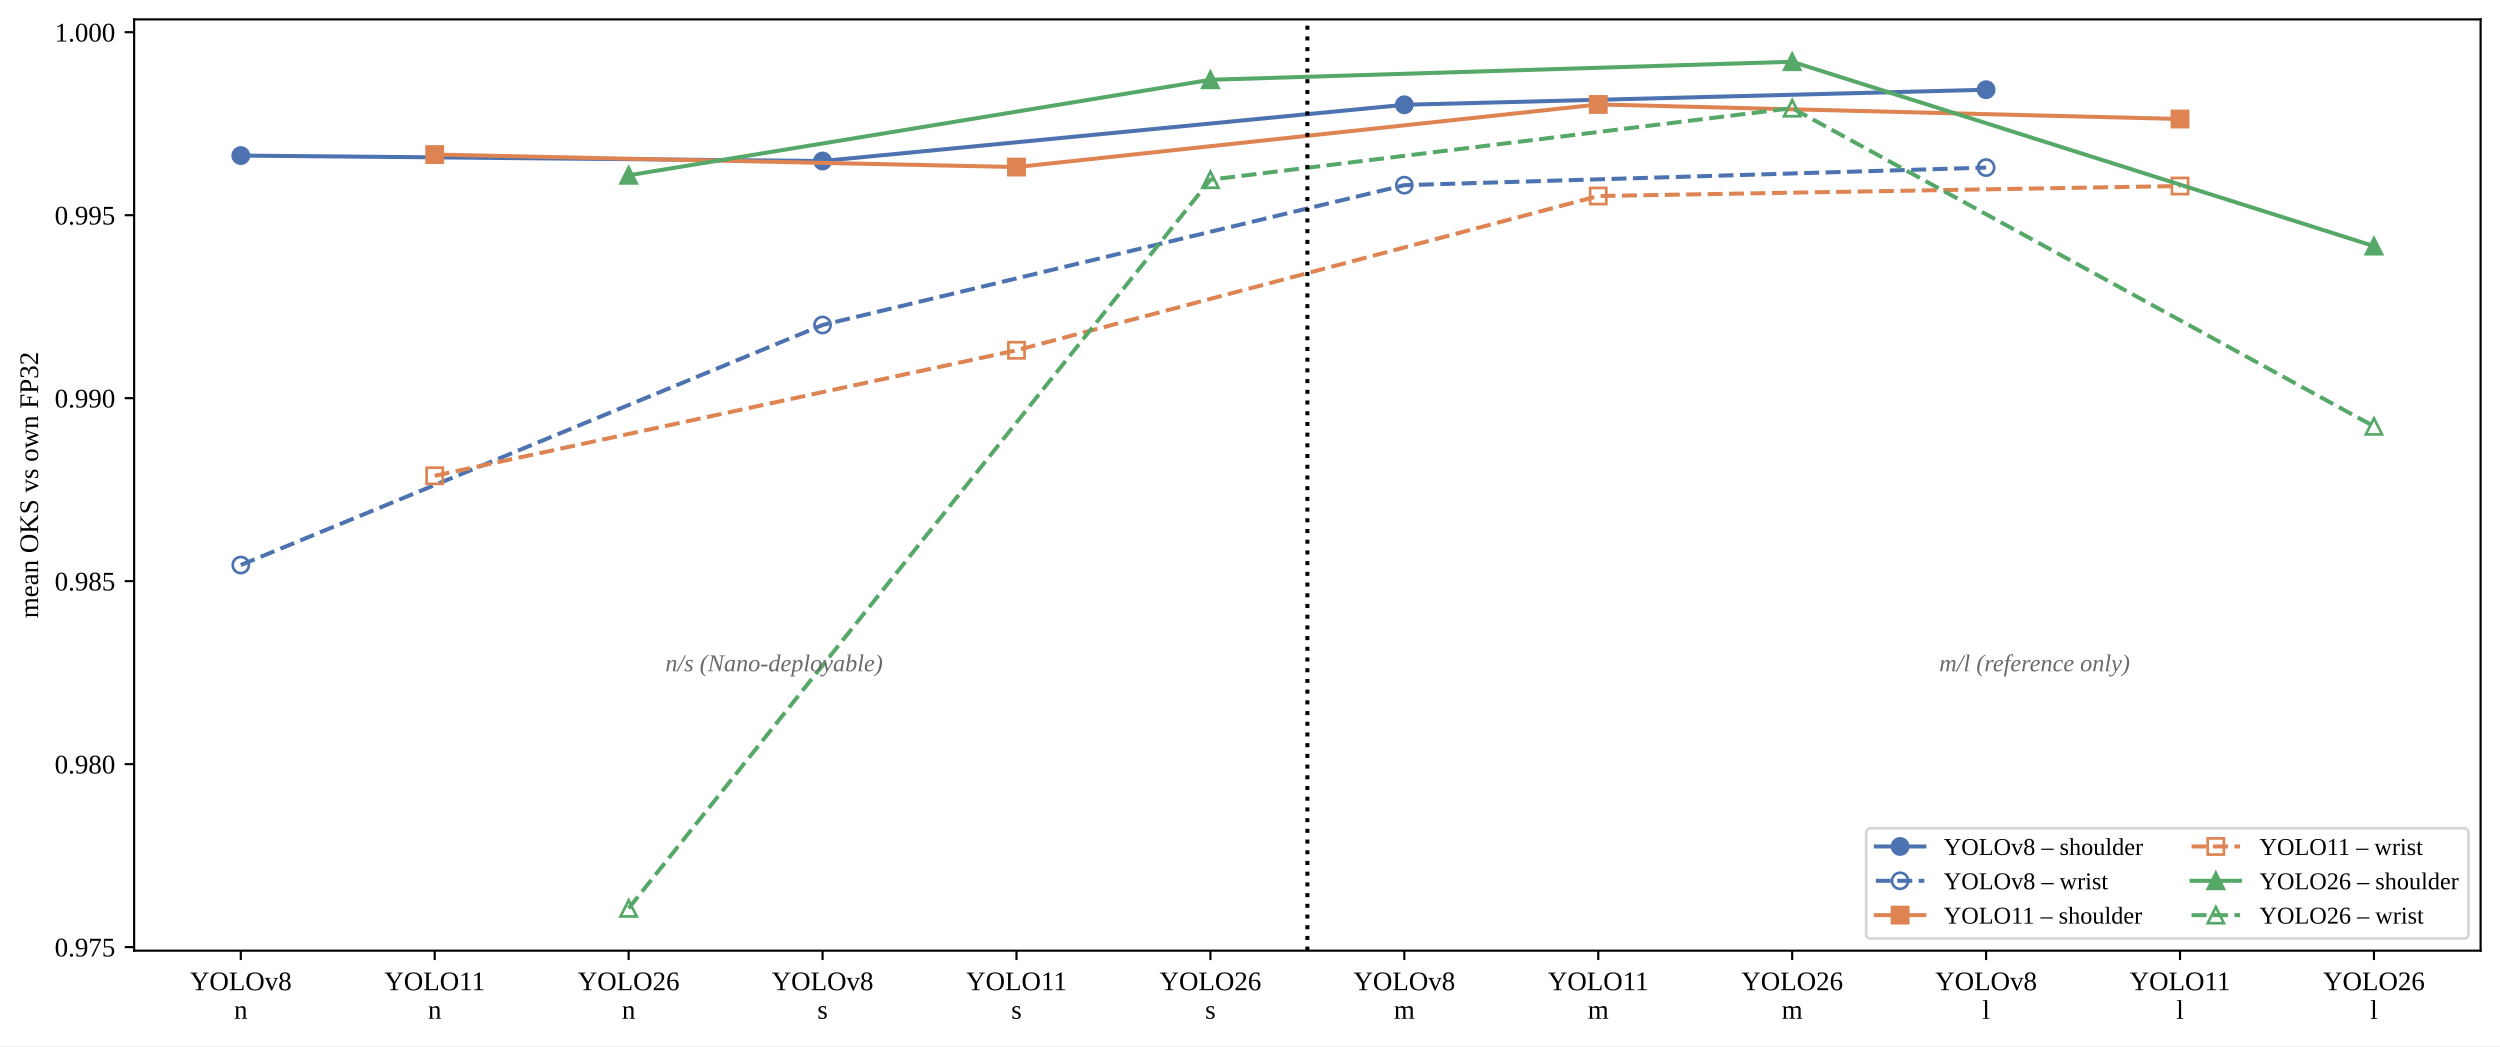
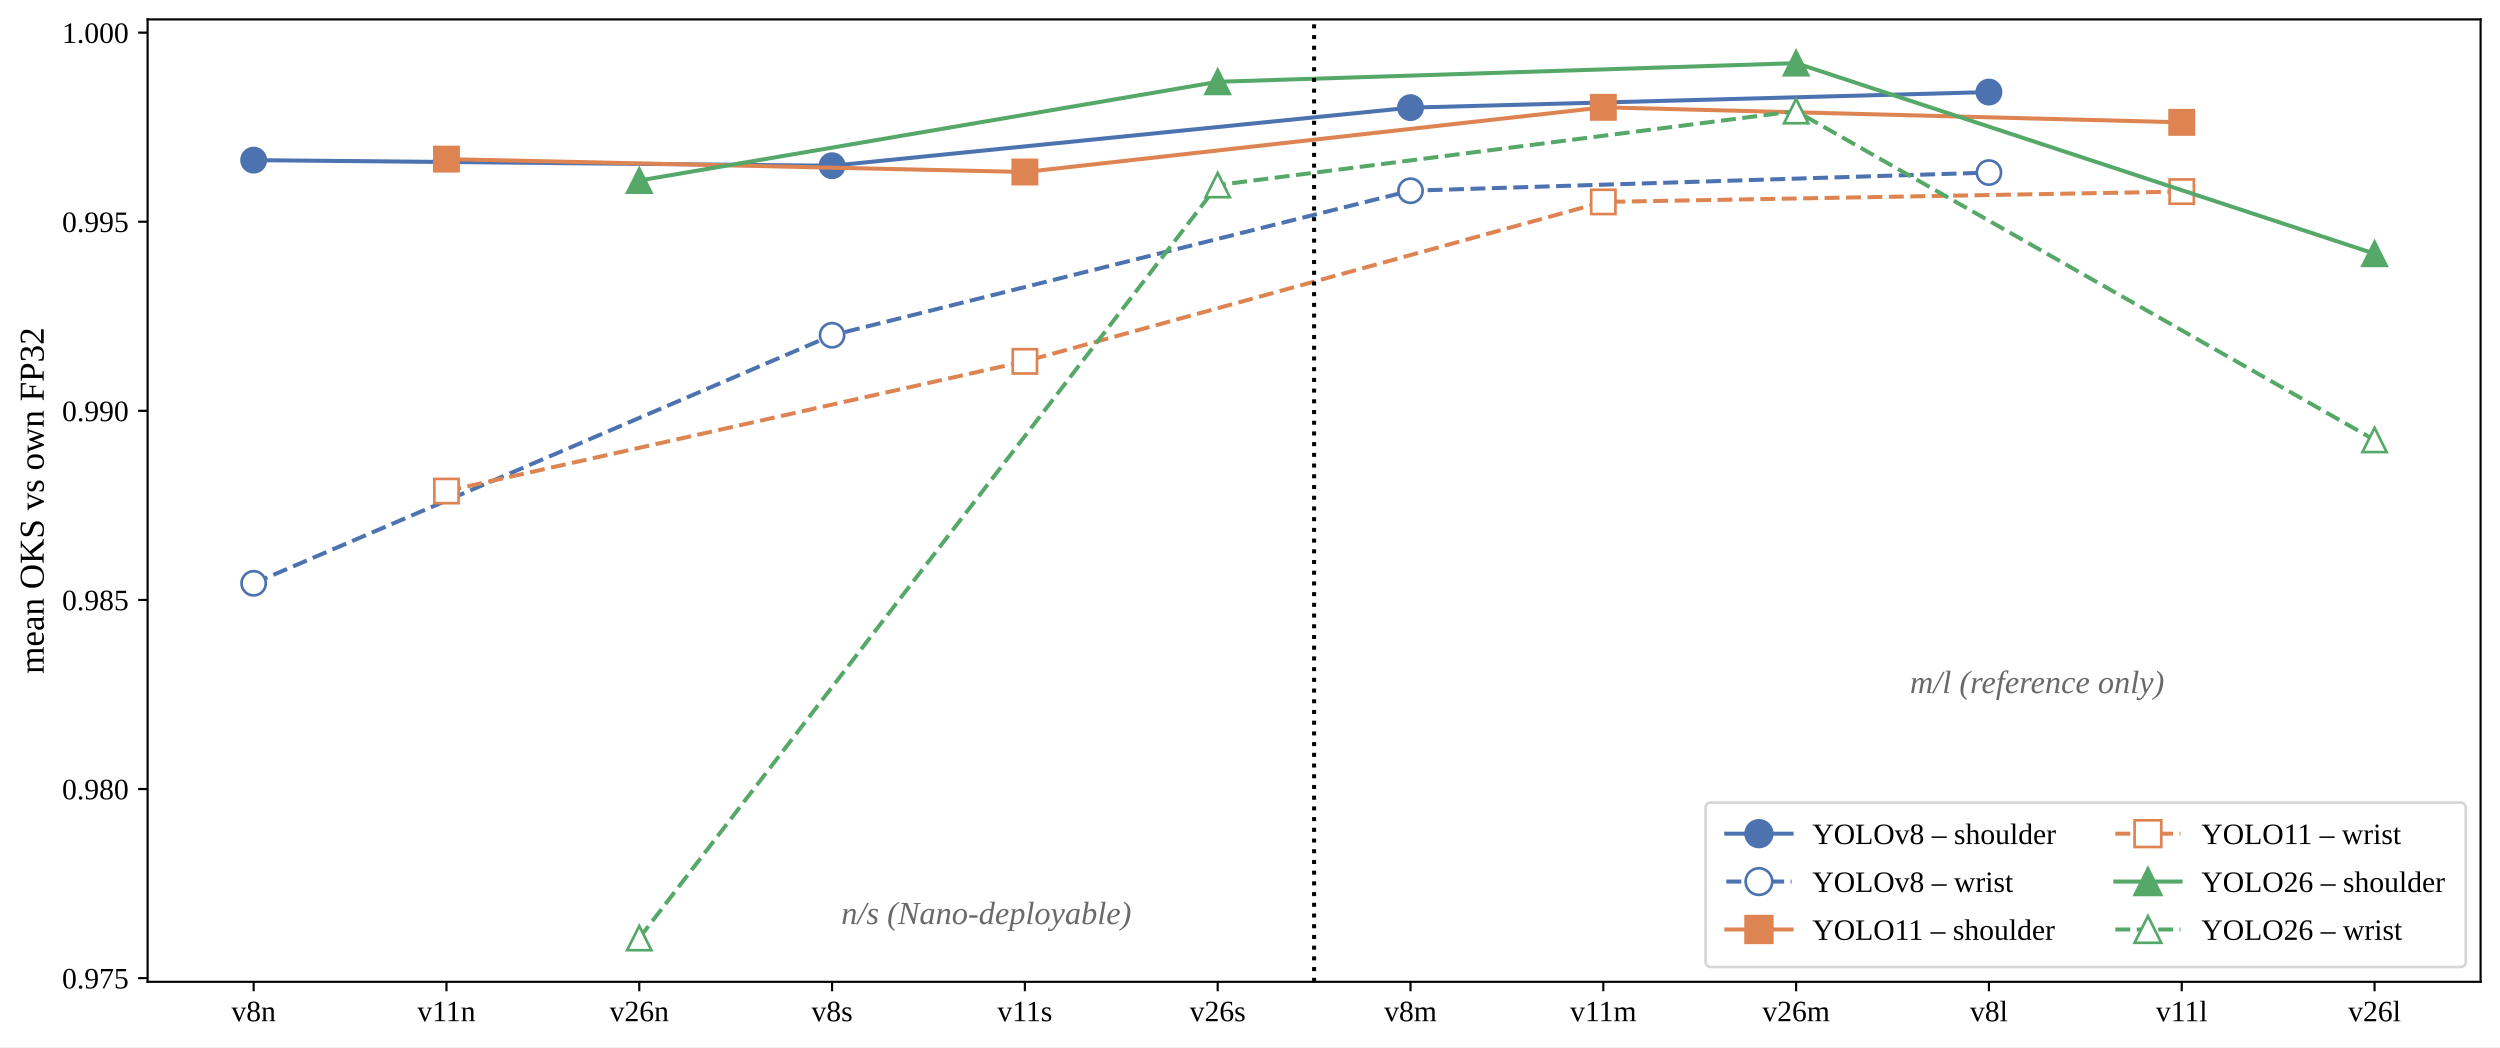
- <svg xmlns="http://www.w3.org/2000/svg" xmlns:xlink="http://www.w3.org/1999/xlink" width="927.994pt" height="388.277pt" viewBox="0 0 927.994 388.277" version="1.1">
+ <svg xmlns="http://www.w3.org/2000/svg" xmlns:xlink="http://www.w3.org/1999/xlink" width="927.63pt" height="388.518pt" viewBox="0 0 927.63 388.518" version="1.1">
  <defs>
    <style type="text/css">*{stroke-linejoin: round; stroke-linecap: butt}</style>
  </defs>
  <g id="figure_1">
    <g id="patch_1">
-       <path d="M 0 388.277  L 927.994 388.277  L 927.994 0  L 0 0  z " style="fill: #ffffff" />
+       <path d="M 0 388.518  L 927.63 388.518  L 927.63 0  L 0 0  z " style="fill: #ffffff" />
    </g>
    <g id="axes_1">
      <g id="patch_2">
-         <path d="M 49.792 352.886  L 920.794 352.886  L 920.794 7.2  L 49.792 7.2  z " style="fill: #ffffff" />
+         <path d="M 54.769 364.306  L 920.43 364.306  L 920.43 7.2  L 54.769 7.2  z " style="fill: #ffffff" />
      </g>
      <g id="matplotlib.axis_1">
        <g id="xtick_1">
          <g id="line2d_1">
            <defs>
-               <path id="m11fdb44ef1" d="M 0 0  L 0 3.5  " style="stroke: #000000; stroke-width: 0.8" />
+               <path id="m1171fb5b14" d="M 0 0  L 0 3.5  " style="stroke: #000000; stroke-width: 0.8" />
            </defs>
            <g>
-               <use xlink:href="#m11fdb44ef1" x="89.383" y="352.886" style="stroke: #000000; stroke-width: 0.8" />
+               <use xlink:href="#m1171fb5b14" x="94.118" y="364.306" style="stroke: #000000; stroke-width: 0.8" />
            </g>
          </g>
          <g id="text_1">
-             <text style="font-size: 10px; font-family: 'Times New Roman'" transform="translate(70.49607 367.5687)">YOLOv8</text>
-             <text style="font-size: 10px; font-family: 'Times New Roman'" transform="translate(86.88279 378.1595)">n</text>
+             <text style="font-size: 11px; font-family: 'Times New Roman'; text-anchor: middle" x="94.118" y="378.933" transform="rotate(-0 94.11755 378.9329)">v8n</text>
          </g>
        </g>
        <g id="xtick_2">
          <g id="line2d_2">
            <g>
-               <use xlink:href="#m11fdb44ef1" x="161.366" y="352.886" style="stroke: #000000; stroke-width: 0.8" />
+               <use xlink:href="#m1171fb5b14" x="165.66" y="364.306" style="stroke: #000000; stroke-width: 0.8" />
            </g>
          </g>
          <g id="text_2">
-             <text style="font-size: 10px; font-family: 'Times New Roman'" transform="translate(142.6648 367.5687)">YOLO11</text>
-             <text style="font-size: 10px; font-family: 'Times New Roman'" transform="translate(158.8664 378.1595)">n</text>
+             <text style="font-size: 11px; font-family: 'Times New Roman'; text-anchor: middle" x="165.66" y="378.933" transform="rotate(-0 165.6598 378.9329)">v11n</text>
          </g>
        </g>
        <g id="xtick_3">
          <g id="line2d_3">
            <g>
-               <use xlink:href="#m11fdb44ef1" x="233.35" y="352.886" style="stroke: #000000; stroke-width: 0.8" />
+               <use xlink:href="#m1171fb5b14" x="237.202" y="364.306" style="stroke: #000000; stroke-width: 0.8" />
            </g>
          </g>
          <g id="text_3">
-             <text style="font-size: 10px; font-family: 'Times New Roman'" transform="translate(214.4633 367.5687)">YOLO26</text>
-             <text style="font-size: 10px; font-family: 'Times New Roman'" transform="translate(230.85 378.1595)">n</text>
+             <text style="font-size: 11px; font-family: 'Times New Roman'; text-anchor: middle" x="237.202" y="378.933" transform="rotate(-0 237.202 378.9329)">v26n</text>
          </g>
        </g>
        <g id="xtick_4">
          <g id="line2d_4">
            <g>
-               <use xlink:href="#m11fdb44ef1" x="305.334" y="352.886" style="stroke: #000000; stroke-width: 0.8" />
+               <use xlink:href="#m1171fb5b14" x="308.744" y="364.306" style="stroke: #000000; stroke-width: 0.8" />
            </g>
          </g>
          <g id="text_4">
-             <text style="font-size: 10px; font-family: 'Times New Roman'" transform="translate(286.4469 367.5687)">YOLOv8</text>
-             <text style="font-size: 10px; font-family: 'Times New Roman'" transform="translate(303.3876 378.1595)">s</text>
+             <text style="font-size: 11px; font-family: 'Times New Roman'; text-anchor: middle" x="308.744" y="378.933" transform="rotate(-0 308.7442 378.9329)">v8s</text>
          </g>
        </g>
        <g id="xtick_5">
          <g id="line2d_5">
            <g>
-               <use xlink:href="#m11fdb44ef1" x="377.317" y="352.886" style="stroke: #000000; stroke-width: 0.8" />
+               <use xlink:href="#m1171fb5b14" x="380.286" y="364.306" style="stroke: #000000; stroke-width: 0.8" />
            </g>
          </g>
          <g id="text_5">
-             <text style="font-size: 10px; font-family: 'Times New Roman'" transform="translate(358.6157 367.5687)">YOLO11</text>
-             <text style="font-size: 10px; font-family: 'Times New Roman'" transform="translate(375.3712 378.1595)">s</text>
+             <text style="font-size: 11px; font-family: 'Times New Roman'; text-anchor: middle" x="380.286" y="378.933" transform="rotate(-0 380.2864 378.9329)">v11s</text>
          </g>
        </g>
        <g id="xtick_6">
          <g id="line2d_6">
            <g>
-               <use xlink:href="#m11fdb44ef1" x="449.301" y="352.886" style="stroke: #000000; stroke-width: 0.8" />
+               <use xlink:href="#m1171fb5b14" x="451.829" y="364.306" style="stroke: #000000; stroke-width: 0.8" />
            </g>
          </g>
          <g id="text_6">
-             <text style="font-size: 10px; font-family: 'Times New Roman'" transform="translate(430.4142 367.5687)">YOLO26</text>
-             <text style="font-size: 10px; font-family: 'Times New Roman'" transform="translate(447.3548 378.1595)">s</text>
+             <text style="font-size: 11px; font-family: 'Times New Roman'; text-anchor: middle" x="451.829" y="378.933" transform="rotate(-0 451.8286 378.9329)">v26s</text>
          </g>
        </g>
        <g id="xtick_7">
          <g id="line2d_7">
            <g>
-               <use xlink:href="#m11fdb44ef1" x="521.285" y="352.886" style="stroke: #000000; stroke-width: 0.8" />
+               <use xlink:href="#m1171fb5b14" x="523.371" y="364.306" style="stroke: #000000; stroke-width: 0.8" />
            </g>
          </g>
          <g id="text_7">
-             <text style="font-size: 10px; font-family: 'Times New Roman'" transform="translate(502.3978 367.5687)">YOLOv8</text>
-             <text style="font-size: 10px; font-family: 'Times New Roman'" transform="translate(517.3954 378.1595)">m</text>
+             <text style="font-size: 11px; font-family: 'Times New Roman'; text-anchor: middle" x="523.371" y="378.933" transform="rotate(-0 523.3708 378.9329)">v8m</text>
          </g>
        </g>
        <g id="xtick_8">
          <g id="line2d_8">
            <g>
-               <use xlink:href="#m11fdb44ef1" x="593.268" y="352.886" style="stroke: #000000; stroke-width: 0.8" />
+               <use xlink:href="#m1171fb5b14" x="594.913" y="364.306" style="stroke: #000000; stroke-width: 0.8" />
            </g>
          </g>
          <g id="text_8">
-             <text style="font-size: 10px; font-family: 'Times New Roman'" transform="translate(574.5666 367.5687)">YOLO11</text>
-             <text style="font-size: 10px; font-family: 'Times New Roman'" transform="translate(589.3791 378.1595)">m</text>
+             <text style="font-size: 11px; font-family: 'Times New Roman'; text-anchor: middle" x="594.913" y="378.933" transform="rotate(-0 594.913 378.9329)">v11m</text>
          </g>
        </g>
        <g id="xtick_9">
          <g id="line2d_9">
            <g>
-               <use xlink:href="#m11fdb44ef1" x="665.252" y="352.886" style="stroke: #000000; stroke-width: 0.8" />
+               <use xlink:href="#m1171fb5b14" x="666.455" y="364.306" style="stroke: #000000; stroke-width: 0.8" />
            </g>
          </g>
          <g id="text_9">
-             <text style="font-size: 10px; font-family: 'Times New Roman'" transform="translate(646.365 367.5687)">YOLO26</text>
-             <text style="font-size: 10px; font-family: 'Times New Roman'" transform="translate(661.3627 378.1595)">m</text>
+             <text style="font-size: 11px; font-family: 'Times New Roman'; text-anchor: middle" x="666.455" y="378.933" transform="rotate(-0 666.4552 378.9329)">v26m</text>
          </g>
        </g>
        <g id="xtick_10">
          <g id="line2d_10">
            <g>
-               <use xlink:href="#m11fdb44ef1" x="737.235" y="352.886" style="stroke: #000000; stroke-width: 0.8" />
+               <use xlink:href="#m1171fb5b14" x="737.997" y="364.306" style="stroke: #000000; stroke-width: 0.8" />
            </g>
          </g>
          <g id="text_10">
-             <text style="font-size: 10px; font-family: 'Times New Roman'" transform="translate(718.3486 367.5687)">YOLOv8</text>
-             <text style="font-size: 10px; font-family: 'Times New Roman'" transform="translate(735.8463 378.1696)">l</text>
+             <text style="font-size: 11px; font-family: 'Times New Roman'; text-anchor: middle" x="737.997" y="378.944" transform="rotate(-0 737.9974 378.9441)">v8l</text>
          </g>
        </g>
        <g id="xtick_11">
          <g id="line2d_11">
            <g>
-               <use xlink:href="#m11fdb44ef1" x="809.219" y="352.886" style="stroke: #000000; stroke-width: 0.8" />
+               <use xlink:href="#m1171fb5b14" x="809.54" y="364.306" style="stroke: #000000; stroke-width: 0.8" />
            </g>
          </g>
          <g id="text_11">
-             <text style="font-size: 10px; font-family: 'Times New Roman'" transform="translate(790.5174 367.5687)">YOLO11</text>
-             <text style="font-size: 10px; font-family: 'Times New Roman'" transform="translate(807.8299 378.1696)">l</text>
+             <text style="font-size: 11px; font-family: 'Times New Roman'; text-anchor: middle" x="809.54" y="378.944" transform="rotate(-0 809.5396 378.9441)">v11l</text>
          </g>
        </g>
        <g id="xtick_12">
          <g id="line2d_12">
            <g>
-               <use xlink:href="#m11fdb44ef1" x="881.203" y="352.886" style="stroke: #000000; stroke-width: 0.8" />
+               <use xlink:href="#m1171fb5b14" x="881.082" y="364.306" style="stroke: #000000; stroke-width: 0.8" />
            </g>
          </g>
          <g id="text_12">
-             <text style="font-size: 10px; font-family: 'Times New Roman'" transform="translate(862.3159 367.5687)">YOLO26</text>
-             <text style="font-size: 10px; font-family: 'Times New Roman'" transform="translate(879.8135 378.1696)">l</text>
+             <text style="font-size: 11px; font-family: 'Times New Roman'; text-anchor: middle" x="881.082" y="378.944" transform="rotate(-0 881.0818 378.9441)">v26l</text>
          </g>
        </g>
      </g>
      <g id="matplotlib.axis_2">
        <g id="ytick_1">
          <g id="line2d_13">
            <defs>
-               <path id="me786a721d5" d="M 0 0  L -3.5 0  " style="stroke: #000000; stroke-width: 0.8" />
+               <path id="mc74535d73b" d="M 0 0  L -3.5 0  " style="stroke: #000000; stroke-width: 0.8" />
            </defs>
            <g>
-               <use xlink:href="#me786a721d5" x="49.792" y="351.565" style="stroke: #000000; stroke-width: 0.8" />
+               <use xlink:href="#mc74535d73b" x="54.769" y="362.942" style="stroke: #000000; stroke-width: 0.8" />
            </g>
          </g>
          <g id="text_13">
-             <text style="font-size: 10px; font-family: 'Times New Roman'; text-anchor: end" x="42.792" y="355.032" transform="rotate(-0 42.7918 355.0321)">0.975</text>
+             <text style="font-size: 11px; font-family: 'Times New Roman'; text-anchor: end" x="47.769" y="366.756" transform="rotate(-0 47.76934 366.7556)">0.975</text>
          </g>
        </g>
        <g id="ytick_2">
          <g id="line2d_14">
            <g>
-               <use xlink:href="#me786a721d5" x="49.792" y="283.643" style="stroke: #000000; stroke-width: 0.8" />
+               <use xlink:href="#mc74535d73b" x="54.769" y="292.776" style="stroke: #000000; stroke-width: 0.8" />
            </g>
          </g>
          <g id="text_14">
-             <text style="font-size: 10px; font-family: 'Times New Roman'; text-anchor: end" x="42.792" y="287.11" transform="rotate(-0 42.7918 287.1095)">0.980</text>
+             <text style="font-size: 11px; font-family: 'Times New Roman'; text-anchor: end" x="47.769" y="296.589" transform="rotate(-0 47.76934 296.5891)">0.980</text>
          </g>
        </g>
        <g id="ytick_3">
          <g id="line2d_15">
            <g>
-               <use xlink:href="#me786a721d5" x="49.792" y="215.72" style="stroke: #000000; stroke-width: 0.8" />
+               <use xlink:href="#mc74535d73b" x="54.769" y="222.609" style="stroke: #000000; stroke-width: 0.8" />
            </g>
          </g>
          <g id="text_15">
-             <text style="font-size: 10px; font-family: 'Times New Roman'; text-anchor: end" x="42.792" y="219.187" transform="rotate(-0 42.7918 219.187)">0.985</text>
+             <text style="font-size: 11px; font-family: 'Times New Roman'; text-anchor: end" x="47.769" y="226.423" transform="rotate(-0 47.76934 226.4225)">0.985</text>
          </g>
        </g>
        <g id="ytick_4">
          <g id="line2d_16">
            <g>
-               <use xlink:href="#me786a721d5" x="49.792" y="147.798" style="stroke: #000000; stroke-width: 0.8" />
+               <use xlink:href="#mc74535d73b" x="54.769" y="152.443" style="stroke: #000000; stroke-width: 0.8" />
            </g>
          </g>
          <g id="text_16">
-             <text style="font-size: 10px; font-family: 'Times New Roman'; text-anchor: end" x="42.792" y="151.264" transform="rotate(-0 42.7918 151.2644)">0.990</text>
+             <text style="font-size: 11px; font-family: 'Times New Roman'; text-anchor: end" x="47.769" y="156.256" transform="rotate(-0 47.76934 156.256)">0.990</text>
          </g>
        </g>
        <g id="ytick_5">
          <g id="line2d_17">
            <g>
-               <use xlink:href="#me786a721d5" x="49.792" y="79.875" style="stroke: #000000; stroke-width: 0.8" />
+               <use xlink:href="#mc74535d73b" x="54.769" y="82.276" style="stroke: #000000; stroke-width: 0.8" />
            </g>
          </g>
          <g id="text_17">
-             <text style="font-size: 10px; font-family: 'Times New Roman'; text-anchor: end" x="42.792" y="83.342" transform="rotate(-0 42.7918 83.34181)">0.995</text>
+             <text style="font-size: 11px; font-family: 'Times New Roman'; text-anchor: end" x="47.769" y="86.089" transform="rotate(-0 47.76934 86.08946)">0.995</text>
          </g>
        </g>
        <g id="ytick_6">
          <g id="line2d_18">
            <g>
-               <use xlink:href="#me786a721d5" x="49.792" y="11.952" style="stroke: #000000; stroke-width: 0.8" />
+               <use xlink:href="#mc74535d73b" x="54.769" y="12.109" style="stroke: #000000; stroke-width: 0.8" />
            </g>
          </g>
          <g id="text_18">
-             <text style="font-size: 10px; font-family: 'Times New Roman'; text-anchor: end" x="42.792" y="15.419" transform="rotate(-0 42.7918 15.41924)">1.000</text>
+             <text style="font-size: 11px; font-family: 'Times New Roman'; text-anchor: end" x="47.769" y="15.923" transform="rotate(-0 47.76934 15.92292)">1.000</text>
          </g>
        </g>
        <g id="text_19">
-           <text style="font-size: 10px; font-family: 'Times New Roman'; text-anchor: middle" x="14.134" y="180.043" transform="rotate(-90 14.13359 180.0428)">mean OKS vs own FP32</text>
+           <text style="font-size: 13px; font-family: 'Times New Roman'; text-anchor: middle" x="16.214" y="185.753" transform="rotate(-90 16.21367 185.753)">mean OKS vs own FP32</text>
        </g>
      </g>
      <g id="line2d_19">
-         <path d="M 89.383 57.75  L 305.334 59.759  L 521.285 38.893  L 737.235 33.302  " clip-path="url(#p0b0c6e99da)" style="fill: none; stroke: #4c72b0; stroke-width: 1.5; stroke-linecap: square" />
-         <defs>
-           <path id="m2f6c6c2361" d="M 0 3  C 0.796 3 1.559 2.684 2.121 2.121  C 2.684 1.559 3 0.796 3 0  C 3 -0.796 2.684 -1.559 2.121 -2.121  C 1.559 -2.684 0.796 -3 0 -3  C -0.796 -3 -1.559 -2.684 -2.121 -2.121  C -2.684 -1.559 -3 -0.796 -3 0  C -3 0.796 -2.684 1.559 -2.121 2.121  C -1.559 2.684 -0.796 3 0 3  z " style="stroke: #4c72b0" />
-         </defs>
-         <g clip-path="url(#p0b0c6e99da)">
-           <use xlink:href="#m2f6c6c2361" x="89.383" y="57.75" style="fill: #4c72b0; stroke: #4c72b0" />
-           <use xlink:href="#m2f6c6c2361" x="305.334" y="59.759" style="fill: #4c72b0; stroke: #4c72b0" />
-           <use xlink:href="#m2f6c6c2361" x="521.285" y="38.893" style="fill: #4c72b0; stroke: #4c72b0" />
-           <use xlink:href="#m2f6c6c2361" x="737.235" y="33.302" style="fill: #4c72b0; stroke: #4c72b0" />
+         <path d="M 94.118 59.421  L 308.744 61.495  L 523.371 39.94  L 737.997 34.165  " clip-path="url(#p379c5d84a2)" style="fill: none; stroke: #4c72b0; stroke-width: 1.5; stroke-linecap: square" />
+         <defs>
+           <path id="mbf39e73842" d="M 0 4.5  C 1.193 4.5 2.338 4.026 3.182 3.182  C 4.026 2.338 4.5 1.193 4.5 0  C 4.5 -1.193 4.026 -2.338 3.182 -3.182  C 2.338 -4.026 1.193 -4.5 0 -4.5  C -1.193 -4.5 -2.338 -4.026 -3.182 -3.182  C -4.026 -2.338 -4.5 -1.193 -4.5 0  C -4.5 1.193 -4.026 2.338 -3.182 3.182  C -2.338 4.026 -1.193 4.5 0 4.5  z " style="stroke: #4c72b0" />
+         </defs>
+         <g clip-path="url(#p379c5d84a2)">
+           <use xlink:href="#mbf39e73842" x="94.118" y="59.421" style="fill: #4c72b0; stroke: #4c72b0" />
+           <use xlink:href="#mbf39e73842" x="308.744" y="61.495" style="fill: #4c72b0; stroke: #4c72b0" />
+           <use xlink:href="#mbf39e73842" x="523.371" y="39.94" style="fill: #4c72b0; stroke: #4c72b0" />
+           <use xlink:href="#mbf39e73842" x="737.997" y="34.165" style="fill: #4c72b0; stroke: #4c72b0" />
        </g>
      </g>
      <g id="line2d_20">
-         <path d="M 89.383 209.74  L 305.334 120.636  L 521.285 68.74  L 737.235 62.214  " clip-path="url(#p0b0c6e99da)" style="fill: none; stroke-dasharray: 5.55,2.4; stroke-dashoffset: 0; stroke: #4c72b0; stroke-width: 1.5" />
-         <defs>
-           <path id="m72d45e5a15" d="M 0 3  C 0.796 3 1.559 2.684 2.121 2.121  C 2.684 1.559 3 0.796 3 0  C 3 -0.796 2.684 -1.559 2.121 -2.121  C 1.559 -2.684 0.796 -3 0 -3  C -0.796 -3 -1.559 -2.684 -2.121 -2.121  C -2.684 -1.559 -3 -0.796 -3 0  C -3 0.796 -2.684 1.559 -2.121 2.121  C -1.559 2.684 -0.796 3 0 3  z " style="stroke: #4c72b0" />
-         </defs>
-         <g clip-path="url(#p0b0c6e99da)">
-           <use xlink:href="#m72d45e5a15" x="89.383" y="209.74" style="fill-opacity: 0; stroke: #4c72b0" />
-           <use xlink:href="#m72d45e5a15" x="305.334" y="120.636" style="fill-opacity: 0; stroke: #4c72b0" />
-           <use xlink:href="#m72d45e5a15" x="521.285" y="68.74" style="fill-opacity: 0; stroke: #4c72b0" />
-           <use xlink:href="#m72d45e5a15" x="737.235" y="62.214" style="fill-opacity: 0; stroke: #4c72b0" />
+         <path d="M 94.118 216.432  L 308.744 124.384  L 523.371 70.773  L 737.997 64.032  " clip-path="url(#p379c5d84a2)" style="fill: none; stroke-dasharray: 5.55,2.4; stroke-dashoffset: 0; stroke: #4c72b0; stroke-width: 1.5" />
+         <defs>
+           <path id="mfa2ea55360" d="M 0 4.5  C 1.193 4.5 2.338 4.026 3.182 3.182  C 4.026 2.338 4.5 1.193 4.5 0  C 4.5 -1.193 4.026 -2.338 3.182 -3.182  C 2.338 -4.026 1.193 -4.5 0 -4.5  C -1.193 -4.5 -2.338 -4.026 -3.182 -3.182  C -4.026 -2.338 -4.5 -1.193 -4.5 0  C -4.5 1.193 -4.026 2.338 -3.182 3.182  C -2.338 4.026 -1.193 4.5 0 4.5  z " style="stroke: #4c72b0" />
+         </defs>
+         <g clip-path="url(#p379c5d84a2)">
+           <use xlink:href="#mfa2ea55360" x="94.118" y="216.432" style="fill: #ffffff; stroke: #4c72b0" />
+           <use xlink:href="#mfa2ea55360" x="308.744" y="124.384" style="fill: #ffffff; stroke: #4c72b0" />
+           <use xlink:href="#mfa2ea55360" x="523.371" y="70.773" style="fill: #ffffff; stroke: #4c72b0" />
+           <use xlink:href="#mfa2ea55360" x="737.997" y="64.032" style="fill: #ffffff; stroke: #4c72b0" />
        </g>
      </g>
      <g id="line2d_21">
-         <path d="M 161.366 57.378  L 377.317 62.014  L 593.268 38.776  L 809.219 44.18  " clip-path="url(#p0b0c6e99da)" style="fill: none; stroke: #dd8452; stroke-width: 1.5; stroke-linecap: square" />
-         <defs>
-           <path id="mea9f23e0c7" d="M -3 3  L 3 3  L 3 -3  L -3 -3  z " style="stroke: #dd8452; stroke-linejoin: miter" />
-         </defs>
-         <g clip-path="url(#p0b0c6e99da)">
-           <use xlink:href="#mea9f23e0c7" x="161.366" y="57.378" style="fill: #dd8452; stroke: #dd8452; stroke-linejoin: miter" />
-           <use xlink:href="#mea9f23e0c7" x="377.317" y="62.014" style="fill: #dd8452; stroke: #dd8452; stroke-linejoin: miter" />
-           <use xlink:href="#mea9f23e0c7" x="593.268" y="38.776" style="fill: #dd8452; stroke: #dd8452; stroke-linejoin: miter" />
-           <use xlink:href="#mea9f23e0c7" x="809.219" y="44.18" style="fill: #dd8452; stroke: #dd8452; stroke-linejoin: miter" />
+         <path d="M 165.66 59.036  L 380.286 63.825  L 594.913 39.819  L 809.54 45.402  " clip-path="url(#p379c5d84a2)" style="fill: none; stroke: #dd8452; stroke-width: 1.5; stroke-linecap: square" />
+         <defs>
+           <path id="m4eaf044492" d="M -4.5 4.5  L 4.5 4.5  L 4.5 -4.5  L -4.5 -4.5  z " style="stroke: #dd8452; stroke-linejoin: miter" />
+         </defs>
+         <g clip-path="url(#p379c5d84a2)">
+           <use xlink:href="#m4eaf044492" x="165.66" y="59.036" style="fill: #dd8452; stroke: #dd8452; stroke-linejoin: miter" />
+           <use xlink:href="#m4eaf044492" x="380.286" y="63.825" style="fill: #dd8452; stroke: #dd8452; stroke-linejoin: miter" />
+           <use xlink:href="#m4eaf044492" x="594.913" y="39.819" style="fill: #dd8452; stroke: #dd8452; stroke-linejoin: miter" />
+           <use xlink:href="#m4eaf044492" x="809.54" y="45.402" style="fill: #dd8452; stroke: #dd8452; stroke-linejoin: miter" />
        </g>
      </g>
      <g id="line2d_22">
-         <path d="M 161.366 176.609  L 377.317 130.022  L 593.268 72.758  L 809.219 69.047  " clip-path="url(#p0b0c6e99da)" style="fill: none; stroke-dasharray: 5.55,2.4; stroke-dashoffset: 0; stroke: #dd8452; stroke-width: 1.5" />
-         <defs>
-           <path id="m01909ba799" d="M -3 3  L 3 3  L 3 -3  L -3 -3  z " style="stroke: #dd8452; stroke-linejoin: miter" />
-         </defs>
-         <g clip-path="url(#p0b0c6e99da)">
-           <use xlink:href="#m01909ba799" x="161.366" y="176.609" style="fill-opacity: 0; stroke: #dd8452; stroke-linejoin: miter" />
-           <use xlink:href="#m01909ba799" x="377.317" y="130.022" style="fill-opacity: 0; stroke: #dd8452; stroke-linejoin: miter" />
-           <use xlink:href="#m01909ba799" x="593.268" y="72.758" style="fill-opacity: 0; stroke: #dd8452; stroke-linejoin: miter" />
-           <use xlink:href="#m01909ba799" x="809.219" y="69.047" style="fill-opacity: 0; stroke: #dd8452; stroke-linejoin: miter" />
+         <path d="M 165.66 182.205  L 380.286 134.08  L 594.913 74.923  L 809.54 71.09  " clip-path="url(#p379c5d84a2)" style="fill: none; stroke-dasharray: 5.55,2.4; stroke-dashoffset: 0; stroke: #dd8452; stroke-width: 1.5" />
+         <defs>
+           <path id="meeab9272e4" d="M -4.5 4.5  L 4.5 4.5  L 4.5 -4.5  L -4.5 -4.5  z " style="stroke: #dd8452; stroke-linejoin: miter" />
+         </defs>
+         <g clip-path="url(#p379c5d84a2)">
+           <use xlink:href="#meeab9272e4" x="165.66" y="182.205" style="fill: #ffffff; stroke: #dd8452; stroke-linejoin: miter" />
+           <use xlink:href="#meeab9272e4" x="380.286" y="134.08" style="fill: #ffffff; stroke: #dd8452; stroke-linejoin: miter" />
+           <use xlink:href="#meeab9272e4" x="594.913" y="74.923" style="fill: #ffffff; stroke: #dd8452; stroke-linejoin: miter" />
+           <use xlink:href="#meeab9272e4" x="809.54" y="71.09" style="fill: #ffffff; stroke: #dd8452; stroke-linejoin: miter" />
        </g>
      </g>
      <g id="line2d_23">
-         <path d="M 233.35 65.068  L 449.301 29.612  L 665.252 22.913  L 881.203 91.361  " clip-path="url(#p0b0c6e99da)" style="fill: none; stroke: #55a868; stroke-width: 1.5; stroke-linecap: square" />
-         <defs>
-           <path id="m4d7eb2b6e9" d="M 0 -3  L -3 3  L 3 3  z " style="stroke: #55a868; stroke-linejoin: miter" />
-         </defs>
-         <g clip-path="url(#p0b0c6e99da)">
-           <use xlink:href="#m4d7eb2b6e9" x="233.35" y="65.068" style="fill: #55a868; stroke: #55a868; stroke-linejoin: miter" />
-           <use xlink:href="#m4d7eb2b6e9" x="449.301" y="29.612" style="fill: #55a868; stroke: #55a868; stroke-linejoin: miter" />
-           <use xlink:href="#m4d7eb2b6e9" x="665.252" y="22.913" style="fill: #55a868; stroke: #55a868; stroke-linejoin: miter" />
-           <use xlink:href="#m4d7eb2b6e9" x="881.203" y="91.361" style="fill: #55a868; stroke: #55a868; stroke-linejoin: miter" />
+         <path d="M 237.202 66.98  L 451.829 30.353  L 666.455 23.432  L 881.082 94.141  " clip-path="url(#p379c5d84a2)" style="fill: none; stroke: #55a868; stroke-width: 1.5; stroke-linecap: square" />
+         <defs>
+           <path id="m6b08331f85" d="M 0 -4.5  L -4.5 4.5  L 4.5 4.5  z " style="stroke: #55a868; stroke-linejoin: miter" />
+         </defs>
+         <g clip-path="url(#p379c5d84a2)">
+           <use xlink:href="#m6b08331f85" x="237.202" y="66.98" style="fill: #55a868; stroke: #55a868; stroke-linejoin: miter" />
+           <use xlink:href="#m6b08331f85" x="451.829" y="30.353" style="fill: #55a868; stroke: #55a868; stroke-linejoin: miter" />
+           <use xlink:href="#m6b08331f85" x="666.455" y="23.432" style="fill: #55a868; stroke: #55a868; stroke-linejoin: miter" />
+           <use xlink:href="#m6b08331f85" x="881.082" y="94.141" style="fill: #55a868; stroke: #55a868; stroke-linejoin: miter" />
        </g>
      </g>
      <g id="line2d_24">
-         <path d="M 233.35 337.173  L 449.301 66.7  L 665.252 40.144  L 881.203 158.254  " clip-path="url(#p0b0c6e99da)" style="fill: none; stroke-dasharray: 5.55,2.4; stroke-dashoffset: 0; stroke: #55a868; stroke-width: 1.5" />
-         <defs>
-           <path id="m6b736fb55a" d="M 0 -3  L -3 3  L 3 3  z " style="stroke: #55a868; stroke-linejoin: miter" />
-         </defs>
-         <g clip-path="url(#p0b0c6e99da)">
-           <use xlink:href="#m6b736fb55a" x="233.35" y="337.173" style="fill-opacity: 0; stroke: #55a868; stroke-linejoin: miter" />
-           <use xlink:href="#m6b736fb55a" x="449.301" y="66.7" style="fill-opacity: 0; stroke: #55a868; stroke-linejoin: miter" />
-           <use xlink:href="#m6b736fb55a" x="665.252" y="40.144" style="fill-opacity: 0; stroke: #55a868; stroke-linejoin: miter" />
-           <use xlink:href="#m6b736fb55a" x="881.203" y="158.254" style="fill-opacity: 0; stroke: #55a868; stroke-linejoin: miter" />
+         <path d="M 237.202 348.074  L 451.829 68.666  L 666.455 41.232  L 881.082 163.244  " clip-path="url(#p379c5d84a2)" style="fill: none; stroke-dasharray: 5.55,2.4; stroke-dashoffset: 0; stroke: #55a868; stroke-width: 1.5" />
+         <defs>
+           <path id="m498129d81e" d="M 0 -4.5  L -4.5 4.5  L 4.5 4.5  z " style="stroke: #55a868; stroke-linejoin: miter" />
+         </defs>
+         <g clip-path="url(#p379c5d84a2)">
+           <use xlink:href="#m498129d81e" x="237.202" y="348.074" style="fill: #ffffff; stroke: #55a868; stroke-linejoin: miter" />
+           <use xlink:href="#m498129d81e" x="451.829" y="68.666" style="fill: #ffffff; stroke: #55a868; stroke-linejoin: miter" />
+           <use xlink:href="#m498129d81e" x="666.455" y="41.232" style="fill: #ffffff; stroke: #55a868; stroke-linejoin: miter" />
+           <use xlink:href="#m498129d81e" x="881.082" y="163.244" style="fill: #ffffff; stroke: #55a868; stroke-linejoin: miter" />
        </g>
      </g>
      <g id="line2d_25">
-         <path d="M 485.293 352.886  L 485.293 7.2  " clip-path="url(#p0b0c6e99da)" style="fill: none; stroke-dasharray: 1.5,2.475; stroke-dashoffset: 0; stroke: #000000; stroke-width: 1.5" />
+         <path d="M 487.6 364.306  L 487.6 7.2  " clip-path="url(#p379c5d84a2)" style="fill: none; stroke-dasharray: 1.5,2.475; stroke-dashoffset: 0; stroke: #000000; stroke-width: 1.5" />
      </g>
      <g id="patch_3">
-         <path d="M 49.792 352.886  L 49.792 7.2  " style="fill: none; stroke: #000000; stroke-width: 0.8; stroke-linejoin: miter; stroke-linecap: square" />
+         <path d="M 54.769 364.306  L 54.769 7.2  " style="fill: none; stroke: #000000; stroke-width: 0.8; stroke-linejoin: miter; stroke-linecap: square" />
      </g>
      <g id="patch_4">
-         <path d="M 920.794 352.886  L 920.794 7.2  " style="fill: none; stroke: #000000; stroke-width: 0.8; stroke-linejoin: miter; stroke-linecap: square" />
+         <path d="M 920.43 364.306  L 920.43 7.2  " style="fill: none; stroke: #000000; stroke-width: 0.8; stroke-linejoin: miter; stroke-linecap: square" />
      </g>
      <g id="patch_5">
-         <path d="M 49.792 352.886  L 920.794 352.886  " style="fill: none; stroke: #000000; stroke-width: 0.8; stroke-linejoin: miter; stroke-linecap: square" />
+         <path d="M 54.769 364.306  L 920.43 364.306  " style="fill: none; stroke: #000000; stroke-width: 0.8; stroke-linejoin: miter; stroke-linecap: square" />
      </g>
      <g id="patch_6">
-         <path d="M 49.792 7.2  L 920.794 7.2  " style="fill: none; stroke: #000000; stroke-width: 0.8; stroke-linejoin: miter; stroke-linecap: square" />
+         <path d="M 54.769 7.2  L 920.43 7.2  " style="fill: none; stroke: #000000; stroke-width: 0.8; stroke-linejoin: miter; stroke-linecap: square" />
      </g>
      <g id="text_20">
-         <text style="font-style: italic; font-size: 9px; font-family: 'Times New Roman'; text-anchor: middle; fill: #696969" x="287.338" y="249.18" transform="rotate(-0 287.3377 249.1799)">n/s (Nano-deployable)</text>
+         <text style="font-style: italic; font-size: 12px; font-family: 'Times New Roman'; text-anchor: middle; fill: #696969" x="365.978" y="342.88" transform="rotate(-0 365.9779 342.8796)">n/s (Nano-deployable)</text>
      </g>
      <g id="text_21">
-         <text style="font-style: italic; font-size: 9px; font-family: 'Times New Roman'; text-anchor: middle; fill: #696969" x="755.231" y="249.18" transform="rotate(-0 755.2313 249.1799)">m/l (reference only)</text>
+         <text style="font-style: italic; font-size: 12px; font-family: 'Times New Roman'; text-anchor: middle; fill: #696969" x="755.883" y="257.174" transform="rotate(-0 755.8829 257.1742)">m/l (reference only)</text>
      </g>
      <g id="legend_1">
        <g id="patch_7">
-           <path d="M 694.511 348.386  L 914.494 348.386  Q 916.294 348.386 916.294 346.586  L 916.294 309.258  Q 916.294 307.458 914.494 307.458  L 694.511 307.458  Q 692.711 307.458 692.711 309.258  L 692.711 346.586  Q 692.711 348.386 694.511 348.386  z " style="fill: #ffffff; opacity: 0.8; stroke: #cccccc; stroke-linejoin: miter" />
+           <path d="M 635.062 358.806  L 912.73 358.806  Q 914.93 358.806 914.93 356.606  L 914.93 299.984  Q 914.93 297.784 912.73 297.784  L 635.062 297.784  Q 632.862 297.784 632.862 299.984  L 632.862 356.606  Q 632.862 358.806 635.062 358.806  z " style="fill: #ffffff; opacity: 0.8; stroke: #cccccc; stroke-linejoin: miter" />
        </g>
        <g id="line2d_26">
-           <path d="M 696.311 314.208  L 705.311 314.208  L 714.311 314.208  " style="fill: none; stroke: #4c72b0; stroke-width: 1.5; stroke-linecap: square" />
-           <g>
-             <use xlink:href="#m2f6c6c2361" x="705.311" y="314.208" style="fill: #4c72b0; stroke: #4c72b0" />
+           <path d="M 640.562 309.334  L 652.663 309.334  L 664.763 309.334  " style="fill: none; stroke: #4c72b0; stroke-width: 1.5; stroke-linecap: square" />
+           <defs>
+             <path id="m734d8012e2" d="M 0 4.95  C 1.313 4.95 2.572 4.428 3.5 3.5  C 4.428 2.572 4.95 1.313 4.95 0  C 4.95 -1.313 4.428 -2.572 3.5 -3.5  C 2.572 -4.428 1.313 -4.95 0 -4.95  C -1.313 -4.95 -2.572 -4.428 -3.5 -3.5  C -4.428 -2.572 -4.95 -1.313 -4.95 0  C -4.95 1.313 -4.428 2.572 -3.5 3.5  C -2.572 4.428 -1.313 4.95 0 4.95  z " style="stroke: #4c72b0" />
+           </defs>
+           <g>
+             <use xlink:href="#m734d8012e2" x="652.663" y="309.334" style="fill: #4c72b0; stroke: #4c72b0" />
          </g>
        </g>
        <g id="text_22">
-           <text style="font-size: 9px; font-family: 'Times New Roman'; text-anchor: start" x="721.511" y="317.358" transform="rotate(-0 721.5111 317.3584)">YOLOv8 – shoulder</text>
+           <text style="font-size: 11px; font-family: 'Times New Roman'; text-anchor: start" x="672.462" y="313.184" transform="rotate(-0 672.4625 313.1839)">YOLOv8 – shoulder</text>
        </g>
        <g id="line2d_27">
-           <path d="M 696.311 326.951  L 705.311 326.951  L 714.311 326.951  " style="fill: none; stroke-dasharray: 5.55,2.4; stroke-dashoffset: 0; stroke: #4c72b0; stroke-width: 1.5" />
-           <g>
-             <use xlink:href="#m72d45e5a15" x="705.311" y="326.951" style="fill-opacity: 0; stroke: #4c72b0" />
+           <path d="M 640.562 327.108  L 652.663 327.108  L 664.763 327.108  " style="fill: none; stroke-dasharray: 5.55,2.4; stroke-dashoffset: 0; stroke: #4c72b0; stroke-width: 1.5" />
+           <defs>
+             <path id="m1d86b6dfe3" d="M 0 4.95  C 1.313 4.95 2.572 4.428 3.5 3.5  C 4.428 2.572 4.95 1.313 4.95 0  C 4.95 -1.313 4.428 -2.572 3.5 -3.5  C 2.572 -4.428 1.313 -4.95 0 -4.95  C -1.313 -4.95 -2.572 -4.428 -3.5 -3.5  C -4.428 -2.572 -4.95 -1.313 -4.95 0  C -4.95 1.313 -4.428 2.572 -3.5 3.5  C -2.572 4.428 -1.313 4.95 0 4.95  z " style="stroke: #4c72b0" />
+           </defs>
+           <g>
+             <use xlink:href="#m1d86b6dfe3" x="652.663" y="327.108" style="fill: #ffffff; stroke: #4c72b0" />
          </g>
        </g>
        <g id="text_23">
-           <text style="font-size: 9px; font-family: 'Times New Roman'; text-anchor: start" x="721.511" y="330.101" transform="rotate(-0 721.5111 330.1008)">YOLOv8 – wrist</text>
+           <text style="font-size: 11px; font-family: 'Times New Roman'; text-anchor: start" x="672.462" y="330.958" transform="rotate(-0 672.4625 330.9579)">YOLOv8 – wrist</text>
        </g>
        <g id="line2d_28">
-           <path d="M 696.311 339.693  L 705.311 339.693  L 714.311 339.693  " style="fill: none; stroke: #dd8452; stroke-width: 1.5; stroke-linecap: square" />
-           <g>
-             <use xlink:href="#mea9f23e0c7" x="705.311" y="339.693" style="fill: #dd8452; stroke: #dd8452; stroke-linejoin: miter" />
+           <path d="M 640.562 344.882  L 652.663 344.882  L 664.763 344.882  " style="fill: none; stroke: #dd8452; stroke-width: 1.5; stroke-linecap: square" />
+           <defs>
+             <path id="mf99863ed66" d="M -4.95 4.95  L 4.95 4.95  L 4.95 -4.95  L -4.95 -4.95  z " style="stroke: #dd8452; stroke-linejoin: miter" />
+           </defs>
+           <g>
+             <use xlink:href="#mf99863ed66" x="652.663" y="344.882" style="fill: #dd8452; stroke: #dd8452; stroke-linejoin: miter" />
          </g>
        </g>
        <g id="text_24">
-           <text style="font-size: 9px; font-family: 'Times New Roman'; text-anchor: start" x="721.511" y="342.843" transform="rotate(-0 721.5111 342.8432)">YOLO11 – shoulder</text>
+           <text style="font-size: 11px; font-family: 'Times New Roman'; text-anchor: start" x="672.462" y="348.732" transform="rotate(-0 672.4625 348.732)">YOLO11 – shoulder</text>
        </g>
        <g id="line2d_29">
-           <path d="M 813.502 314.208  L 822.502 314.208  L 831.502 314.208  " style="fill: none; stroke-dasharray: 5.55,2.4; stroke-dashoffset: 0; stroke: #dd8452; stroke-width: 1.5" />
-           <g>
-             <use xlink:href="#m01909ba799" x="822.502" y="314.208" style="fill-opacity: 0; stroke: #dd8452; stroke-linejoin: miter" />
+           <path d="M 784.896 309.334  L 796.996 309.334  L 809.096 309.334  " style="fill: none; stroke-dasharray: 5.55,2.4; stroke-dashoffset: 0; stroke: #dd8452; stroke-width: 1.5" />
+           <defs>
+             <path id="m696c661027" d="M -4.95 4.95  L 4.95 4.95  L 4.95 -4.95  L -4.95 -4.95  z " style="stroke: #dd8452; stroke-linejoin: miter" />
+           </defs>
+           <g>
+             <use xlink:href="#m696c661027" x="796.996" y="309.334" style="fill: #ffffff; stroke: #dd8452; stroke-linejoin: miter" />
          </g>
        </g>
        <g id="text_25">
-           <text style="font-size: 9px; font-family: 'Times New Roman'; text-anchor: start" x="838.702" y="317.358" transform="rotate(-0 838.7023 317.3584)">YOLO11 – wrist</text>
+           <text style="font-size: 11px; font-family: 'Times New Roman'; text-anchor: start" x="816.796" y="313.184" transform="rotate(-0 816.7962 313.1839)">YOLO11 – wrist</text>
        </g>
        <g id="line2d_30">
-           <path d="M 813.502 326.951  L 822.502 326.951  L 831.502 326.951  " style="fill: none; stroke: #55a868; stroke-width: 1.5; stroke-linecap: square" />
-           <g>
-             <use xlink:href="#m4d7eb2b6e9" x="822.502" y="326.951" style="fill: #55a868; stroke: #55a868; stroke-linejoin: miter" />
+           <path d="M 784.896 327.108  L 796.996 327.108  L 809.096 327.108  " style="fill: none; stroke: #55a868; stroke-width: 1.5; stroke-linecap: square" />
+           <defs>
+             <path id="m85b6a0a98a" d="M 0 -4.95  L -4.95 4.95  L 4.95 4.95  z " style="stroke: #55a868; stroke-linejoin: miter" />
+           </defs>
+           <g>
+             <use xlink:href="#m85b6a0a98a" x="796.996" y="327.108" style="fill: #55a868; stroke: #55a868; stroke-linejoin: miter" />
          </g>
        </g>
        <g id="text_26">
-           <text style="font-size: 9px; font-family: 'Times New Roman'; text-anchor: start" x="838.702" y="330.101" transform="rotate(-0 838.7023 330.1008)">YOLO26 – shoulder</text>
+           <text style="font-size: 11px; font-family: 'Times New Roman'; text-anchor: start" x="816.796" y="330.958" transform="rotate(-0 816.7962 330.9579)">YOLO26 – shoulder</text>
        </g>
        <g id="line2d_31">
-           <path d="M 813.502 339.693  L 822.502 339.693  L 831.502 339.693  " style="fill: none; stroke-dasharray: 5.55,2.4; stroke-dashoffset: 0; stroke: #55a868; stroke-width: 1.5" />
-           <g>
-             <use xlink:href="#m6b736fb55a" x="822.502" y="339.693" style="fill-opacity: 0; stroke: #55a868; stroke-linejoin: miter" />
+           <path d="M 784.896 344.882  L 796.996 344.882  L 809.096 344.882  " style="fill: none; stroke-dasharray: 5.55,2.4; stroke-dashoffset: 0; stroke: #55a868; stroke-width: 1.5" />
+           <defs>
+             <path id="m65e1697217" d="M 0 -4.95  L -4.95 4.95  L 4.95 4.95  z " style="stroke: #55a868; stroke-linejoin: miter" />
+           </defs>
+           <g>
+             <use xlink:href="#m65e1697217" x="796.996" y="344.882" style="fill: #ffffff; stroke: #55a868; stroke-linejoin: miter" />
          </g>
        </g>
        <g id="text_27">
-           <text style="font-size: 9px; font-family: 'Times New Roman'; text-anchor: start" x="838.702" y="342.843" transform="rotate(-0 838.7023 342.8432)">YOLO26 – wrist</text>
+           <text style="font-size: 11px; font-family: 'Times New Roman'; text-anchor: start" x="816.796" y="348.732" transform="rotate(-0 816.7962 348.732)">YOLO26 – wrist</text>
        </g>
      </g>
    </g>
  </g>
  <defs>
-     <clipPath id="p0b0c6e99da">
-       <rect x="49.792" y="7.2" width="871.002" height="345.686" />
+     <clipPath id="p379c5d84a2">
+       <rect x="54.769" y="7.2" width="865.661" height="357.106" />
    </clipPath>
  </defs>
</svg>
